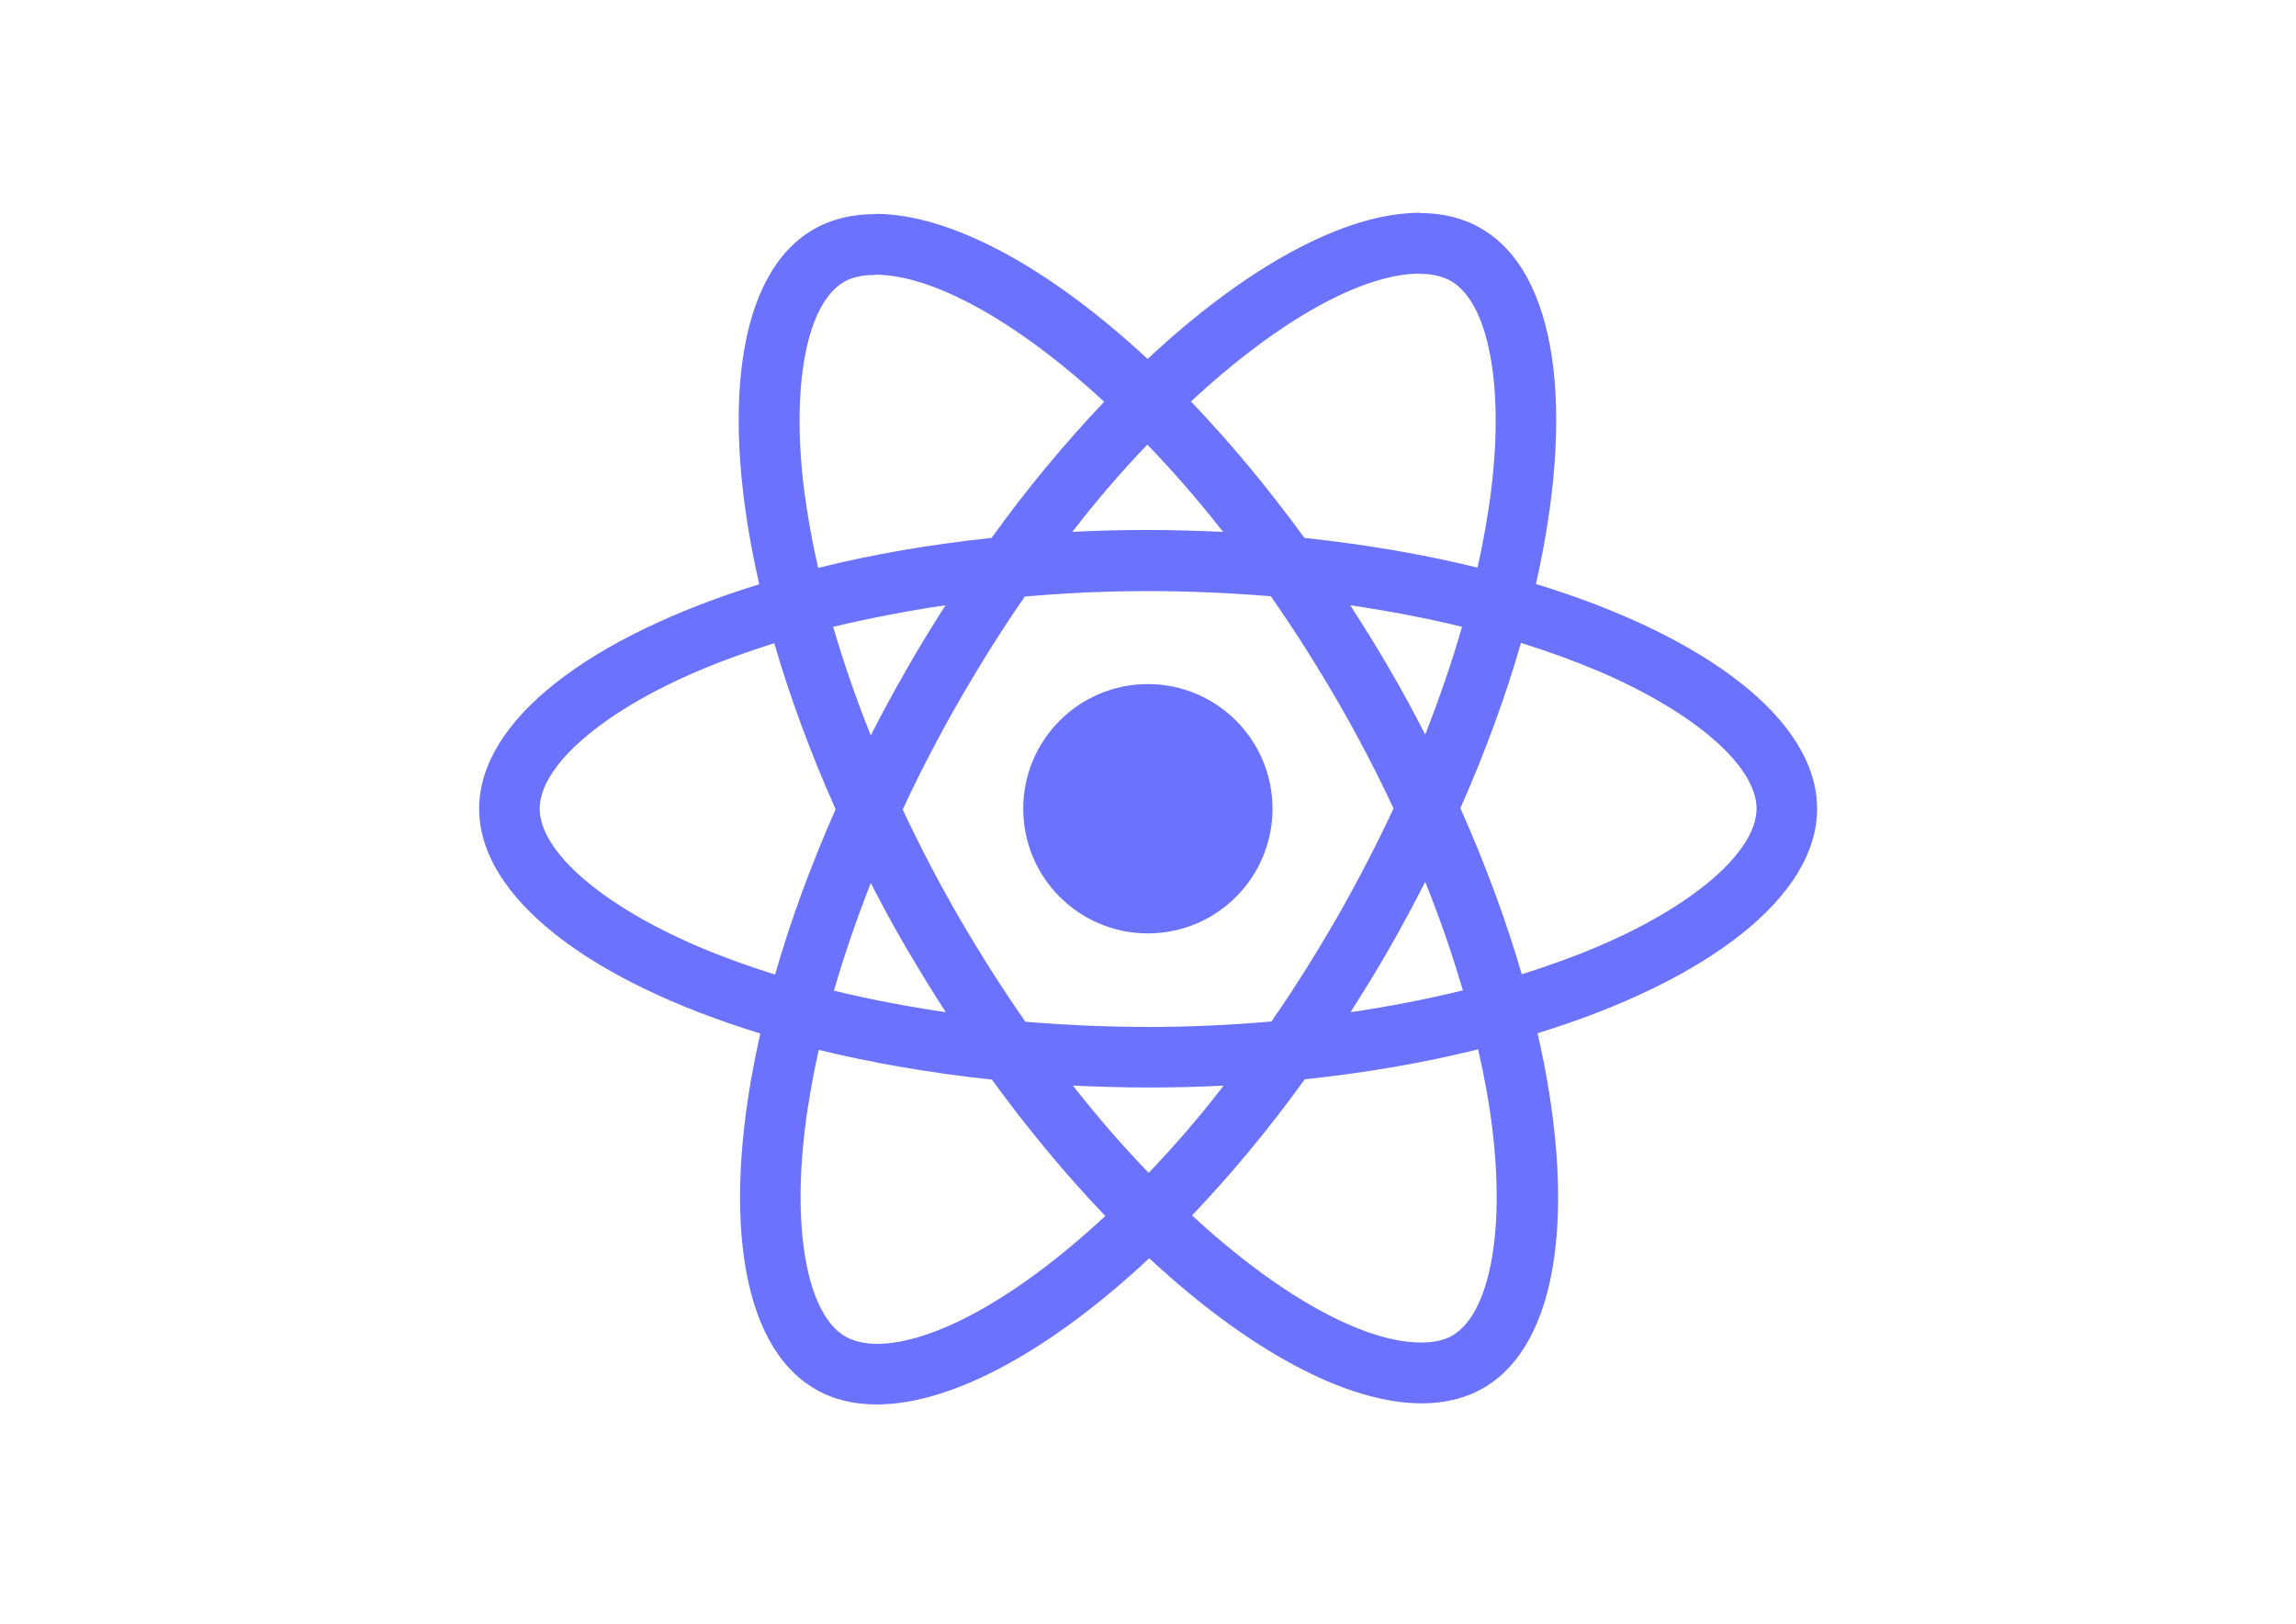
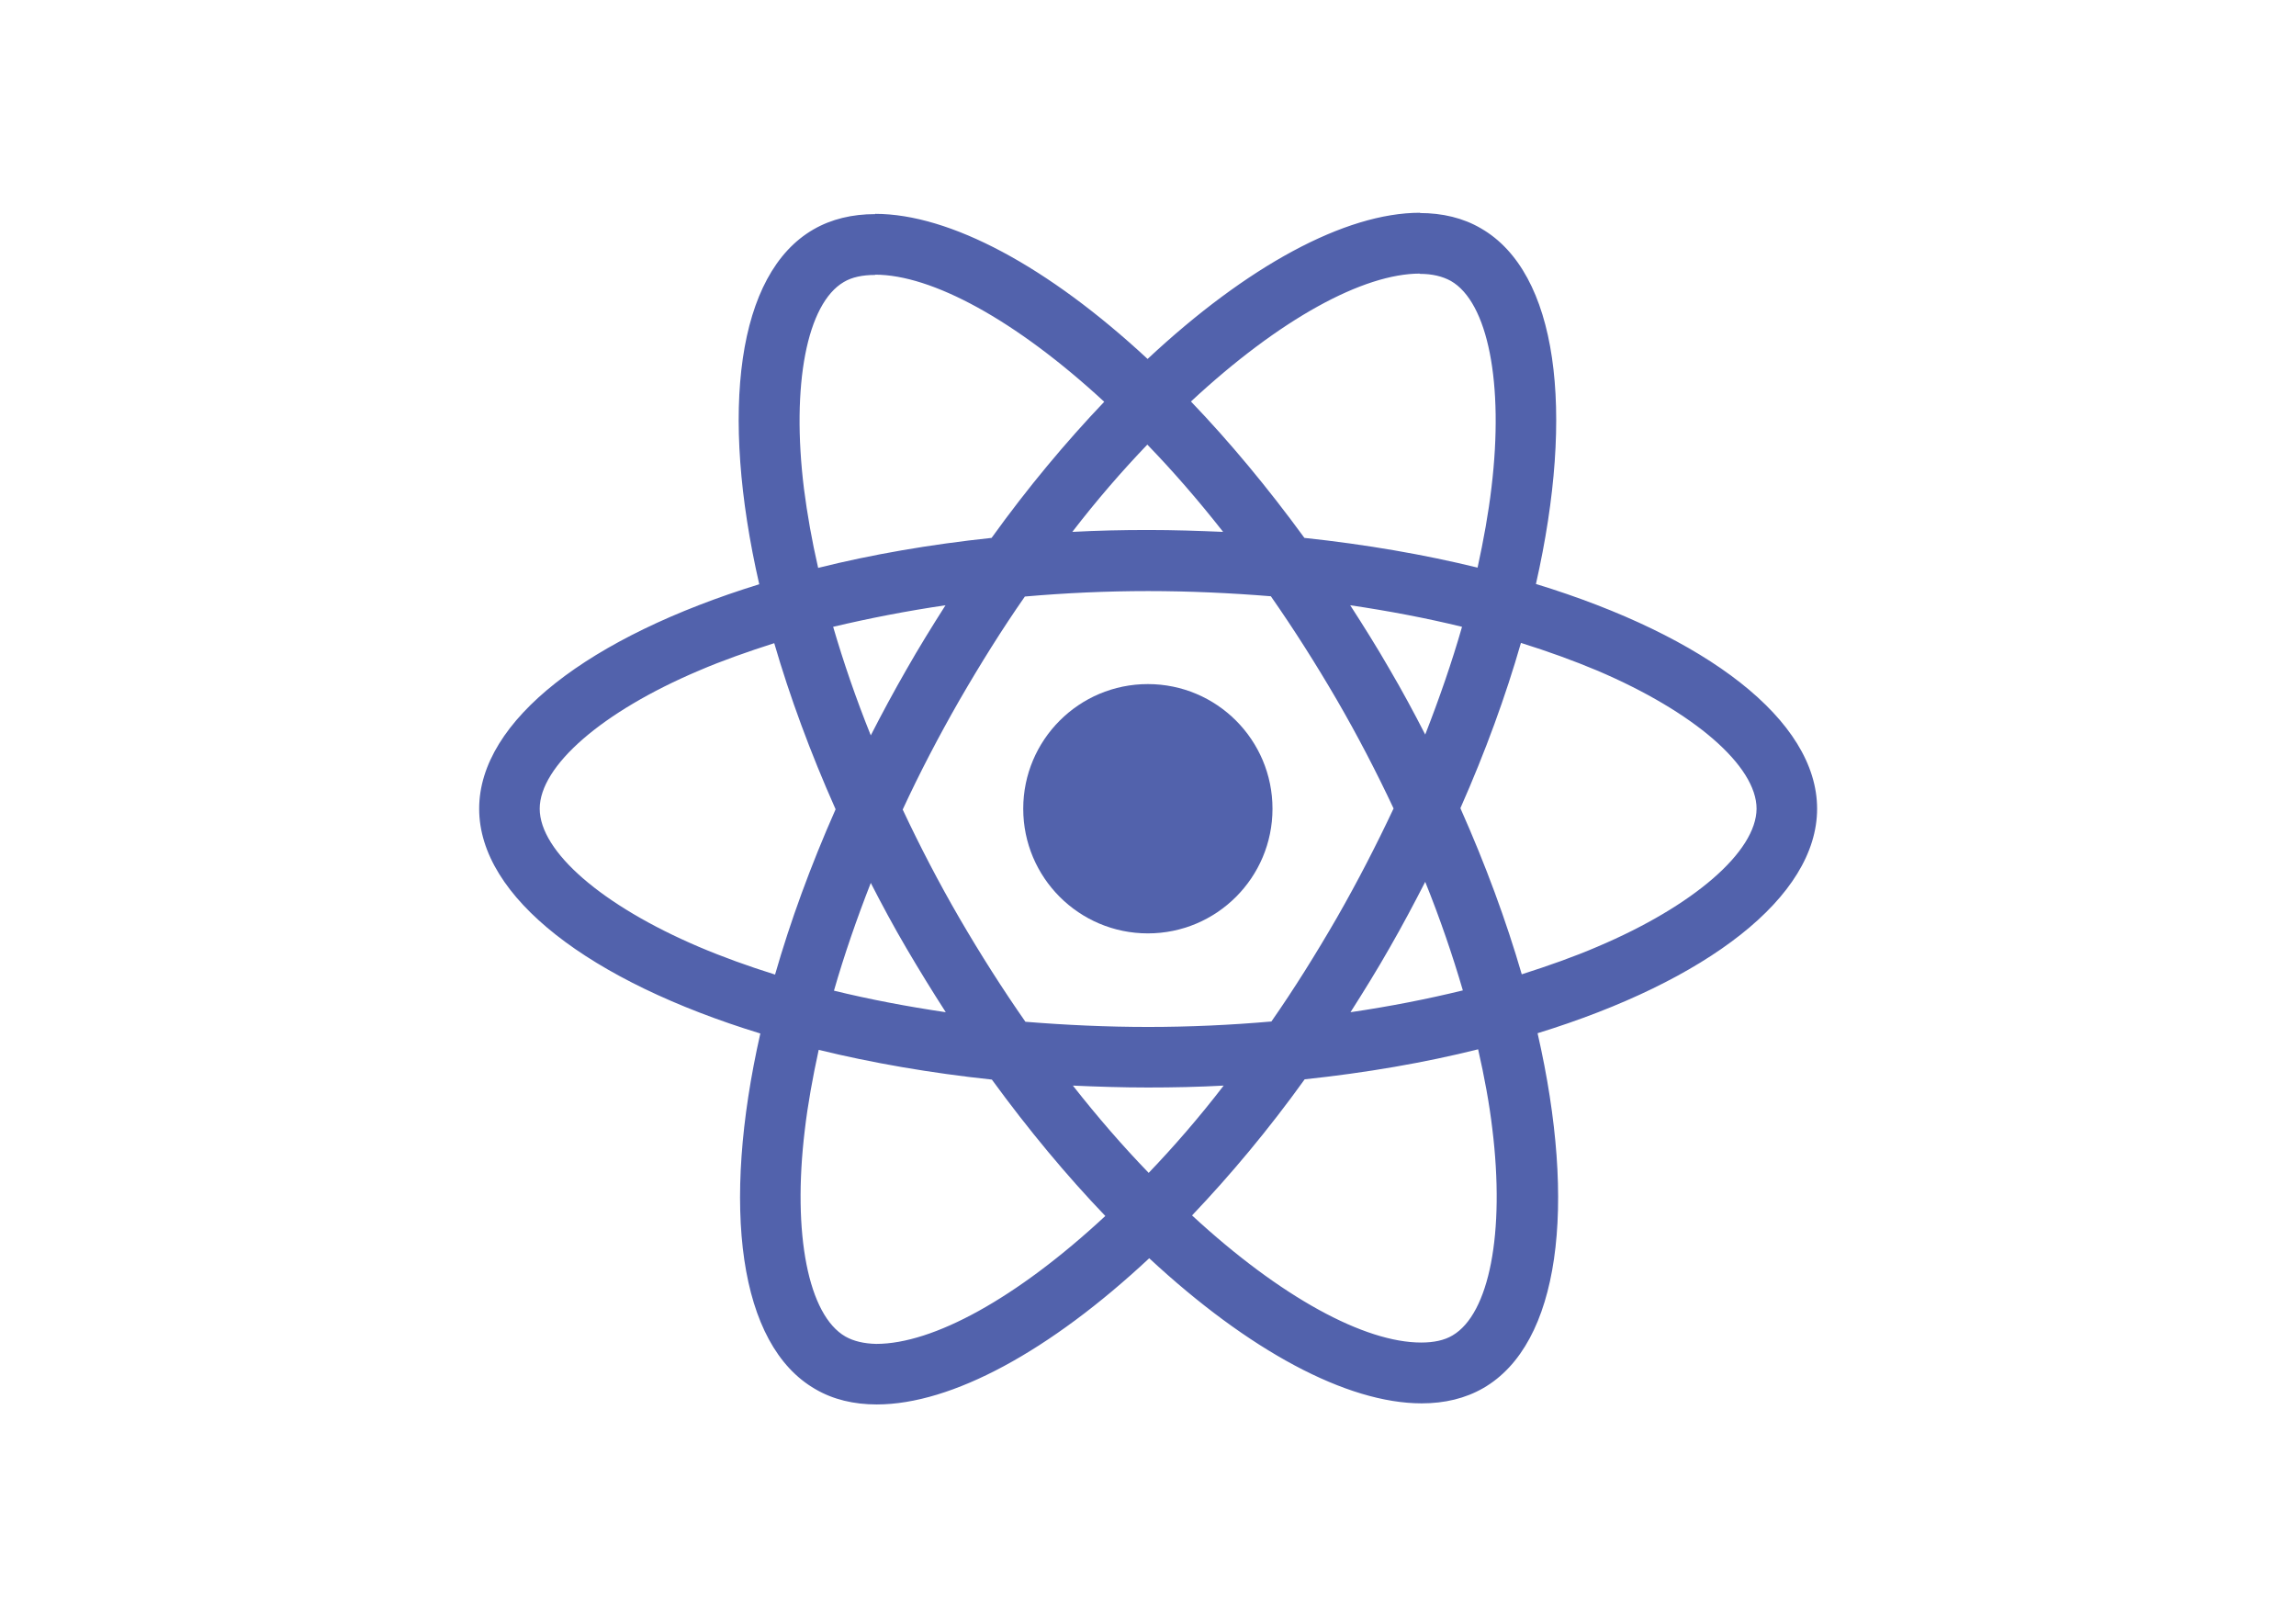
<svg xmlns="http://www.w3.org/2000/svg" viewBox="0 0 841.9 595.3">
-   <g fill="#6B72FE">
+   <g fill="#5262ac">
    <path d="M666.3 296.5c0-32.5-40.7-63.3-103.1-82.4 14.4-63.6 8-114.2-20.2-130.4-6.5-3.8-14.1-5.6-22.4-5.6v22.3c4.6 0 8.3.9 11.4 2.6 13.6 7.8 19.5 37.5 14.9 75.7-1.1 9.4-2.9 19.3-5.1 29.4-19.6-4.8-41-8.5-63.5-10.9-13.5-18.5-27.5-35.3-41.6-50 32.6-30.3 63.2-46.9 84-46.9V78c-27.5 0-63.5 19.6-99.9 53.6-36.4-33.8-72.4-53.2-99.9-53.2v22.3c20.7 0 51.4 16.5 84 46.6-14 14.7-28 31.4-41.3 49.9-22.6 2.4-44 6.1-63.6 11-2.3-10-4-19.7-5.2-29-4.7-38.2 1.1-67.9 14.6-75.8 3-1.8 6.9-2.6 11.5-2.6V78.5c-8.4 0-16 1.8-22.6 5.6-28.1 16.2-34.4 66.7-19.9 130.1-62.2 19.2-102.7 49.9-102.7 82.3 0 32.5 40.7 63.3 103.1 82.4-14.4 63.6-8 114.2 20.2 130.4 6.5 3.8 14.1 5.6 22.5 5.6 27.5 0 63.5-19.6 99.9-53.6 36.4 33.8 72.4 53.2 99.9 53.2 8.4 0 16-1.8 22.6-5.6 28.1-16.2 34.4-66.7 19.9-130.1 62-19.1 102.5-49.9 102.5-82.3zm-130.2-66.7c-3.7 12.9-8.3 26.2-13.5 39.5-4.1-8-8.4-16-13.1-24-4.6-8-9.5-15.8-14.4-23.4 14.2 2.1 27.9 4.7 41 7.9zm-45.8 106.5c-7.8 13.5-15.8 26.3-24.1 38.2-14.9 1.3-30 2-45.2 2-15.1 0-30.2-.7-45-1.9-8.3-11.9-16.4-24.6-24.2-38-7.6-13.1-14.5-26.4-20.8-39.8 6.2-13.4 13.2-26.8 20.7-39.9 7.8-13.5 15.8-26.3 24.1-38.2 14.9-1.3 30-2 45.2-2 15.1 0 30.2.7 45 1.9 8.3 11.9 16.4 24.6 24.2 38 7.6 13.1 14.5 26.4 20.8 39.8-6.3 13.4-13.2 26.8-20.7 39.9zm32.3-13c5.4 13.4 10 26.8 13.8 39.8-13.1 3.2-26.9 5.9-41.2 8 4.9-7.7 9.8-15.6 14.4-23.7 4.6-8 8.9-16.1 13-24.1zM421.2 430c-9.3-9.6-18.6-20.3-27.8-32 9 .4 18.2.7 27.5.7 9.4 0 18.7-.2 27.8-.7-9 11.7-18.3 22.4-27.5 32zm-74.4-58.9c-14.2-2.1-27.9-4.7-41-7.9 3.7-12.9 8.3-26.2 13.5-39.5 4.1 8 8.4 16 13.1 24 4.7 8 9.5 15.8 14.4 23.4zM420.7 163c9.3 9.6 18.6 20.3 27.8 32-9-.4-18.2-.7-27.5-.7-9.4 0-18.7.2-27.8.7 9-11.7 18.3-22.4 27.5-32zm-74 58.9c-4.9 7.7-9.8 15.6-14.4 23.7-4.6 8-8.9 16-13 24-5.4-13.4-10-26.8-13.8-39.8 13.1-3.1 26.9-5.8 41.2-7.9zm-90.5 125.2c-35.4-15.1-58.3-34.9-58.3-50.6 0-15.7 22.9-35.6 58.3-50.6 8.6-3.7 18-7 27.7-10.1 5.7 19.6 13.2 40 22.5 60.9-9.2 20.8-16.6 41.1-22.2 60.6-9.9-3.1-19.3-6.5-28-10.2zM310 490c-13.6-7.8-19.5-37.5-14.9-75.7 1.1-9.4 2.9-19.3 5.1-29.4 19.6 4.8 41 8.5 63.5 10.9 13.5 18.5 27.5 35.3 41.6 50-32.6 30.3-63.2 46.9-84 46.9-4.5-.1-8.3-1-11.3-2.7zm237.2-76.2c4.7 38.2-1.1 67.9-14.6 75.8-3 1.8-6.9 2.6-11.5 2.6-20.7 0-51.4-16.5-84-46.6 14-14.7 28-31.4 41.3-49.9 22.6-2.4 44-6.1 63.6-11 2.3 10.1 4.1 19.8 5.2 29.1zm38.5-66.7c-8.6 3.7-18 7-27.7 10.1-5.7-19.6-13.2-40-22.5-60.9 9.2-20.8 16.6-41.1 22.2-60.6 9.9 3.1 19.3 6.5 28.1 10.2 35.4 15.1 58.3 34.9 58.3 50.6-.1 15.7-23 35.6-58.4 50.6zM320.8 78.4z" />
    <circle cx="420.9" cy="296.5" r="45.7" />
    <path d="M520.5 78.1z" />
  </g>
</svg>
